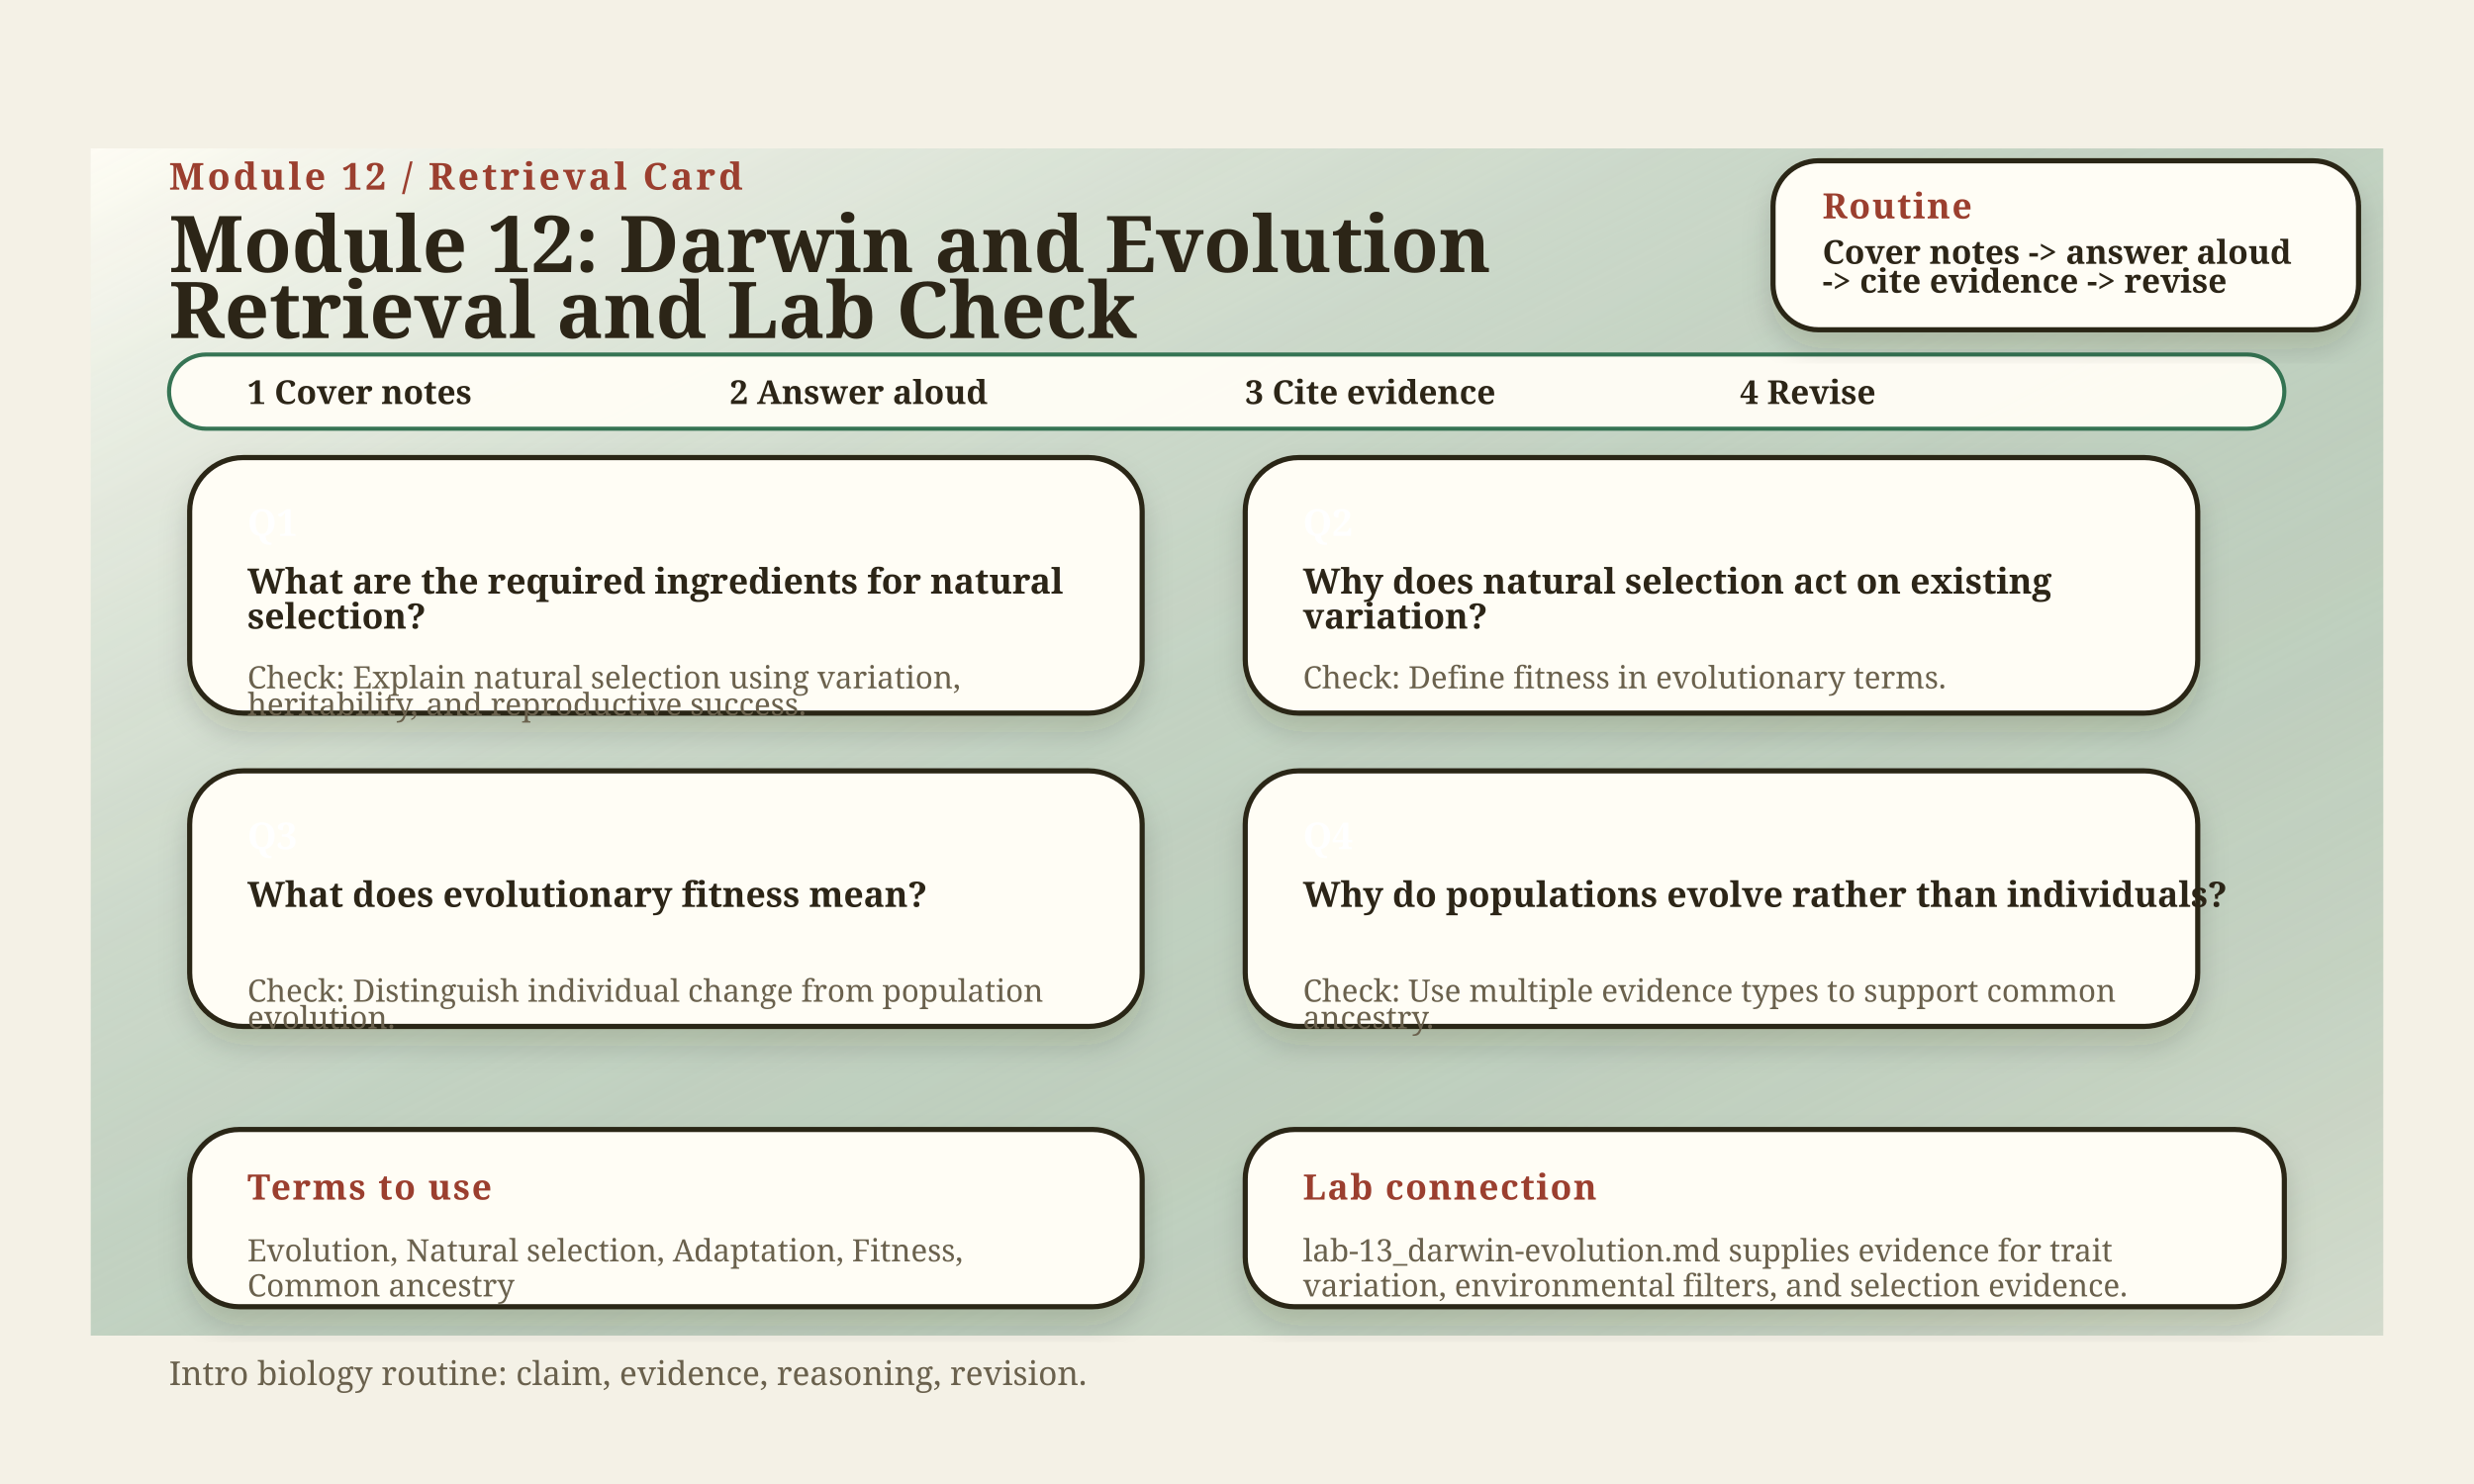
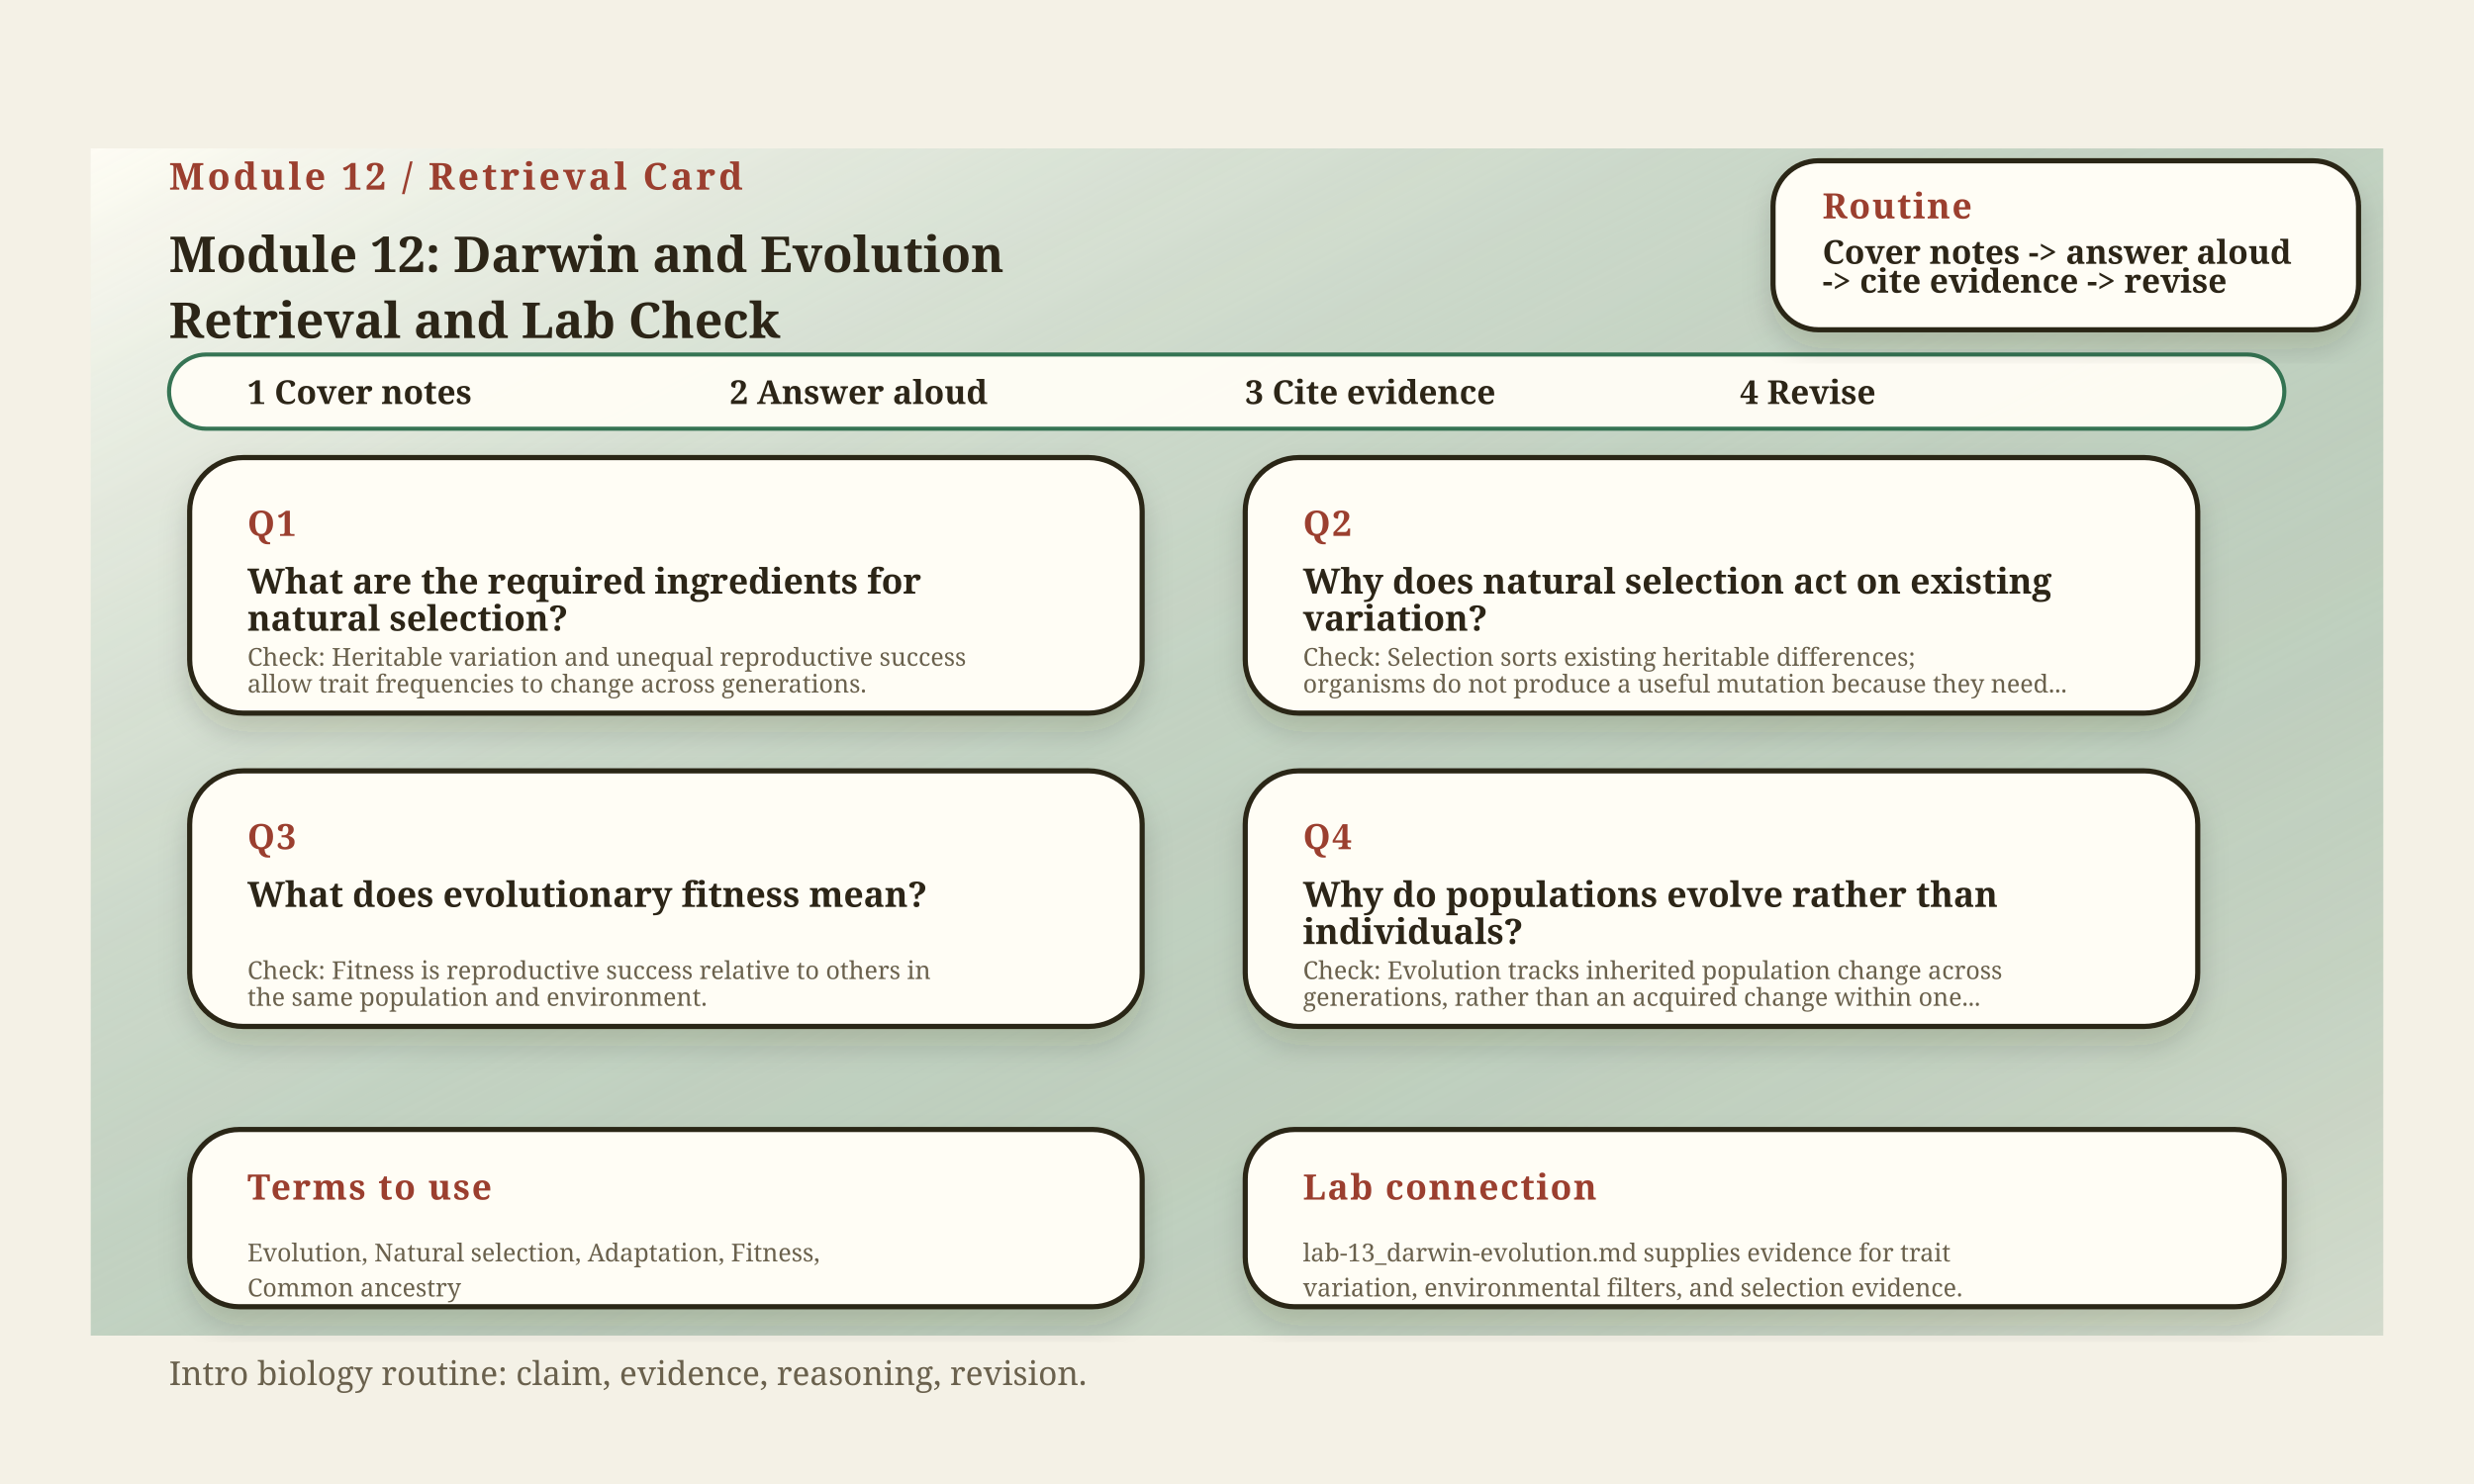
<svg xmlns="http://www.w3.org/2000/svg" width="1200" height="720" viewBox="0 0 1200 720" role="img" aria-label="Module 12: Darwin and Evolution Retrieval and Lab Check">
  <style>
    .bg { fill: #f4f1e6; }
    .halo { fill: url(#wash); opacity: 0.92; }
    .frame { fill: #fffdf5; stroke: #2c2517; stroke-width: 3; }
-     .eyebrow { fill: #9b3f2f; font: 800 18px Georgia, serif; letter-spacing: 1.5px; text-transform: uppercase; }
-     .title-text { fill: #2c2517; font: 800 38px Georgia, serif; }
-     .footer { fill: #6a614d; font: 16px Georgia, serif; }
+     .eyebrow { fill: #9b3f2f; font-weight: 800; font-size: 18px; font-family: Georgia, serif; letter-spacing: 1.5px; text-transform: uppercase; }
+     .title-text { fill: #2c2517; font-weight: 800; font-size: 24px; font-family: Georgia, serif; }
+     .footer { fill: #6a614d; font-weight: 400; font-size: 16px; font-family: Georgia, serif; }
    .claim-card, .side-card, .feedback-card, .prompt-card, .routine-card, .stage-card-bg { fill: #fffdf5; stroke: #2c2517; stroke-width: 2.5; filter: url(#shadow); }
-     .claim-kicker, .card-kicker { fill: #9b3f2f; font: 800 17px Georgia, serif; letter-spacing: 0.8px; text-transform: uppercase; }
-     .claim-text { fill: #2c2517; font: 700 25px Georgia, serif; }
+     .claim-kicker, .card-kicker { fill: #9b3f2f; font-weight: 800; font-size: 17px; font-family: Georgia, serif; letter-spacing: 0.8px; text-transform: uppercase; }
+     .claim-text { fill: #2c2517; font-weight: 700; font-size: 22px; font-family: Georgia, serif; }
    .node { fill: #fffdf5; stroke: #2f6f4e; stroke-width: 3; filter: url(#shadow); }
    .node-claim { stroke: #9b3f2f; }
    .node-mechanism { stroke: #2f6f4e; }
    .node-evidence { stroke: #567d46; }
    .node-vocabulary { stroke: #8067a9; }
    .node-application { stroke: #b26b2f; }
    .node-revision { stroke: #8a4351; }
    .cluster-pill { stroke: none; opacity: 0.92; }
    .cluster-claim { fill: #9b3f2f; }
    .cluster-mechanism { fill: #2f6f4e; }
    .cluster-evidence { fill: #6d9c57; }
    .cluster-vocabulary { fill: #9b83c6; }
    .cluster-application { fill: #d28942; }
    .cluster-revision { fill: #b85d70; }
-     .cluster-label, .legend-text { fill: white; font: 800 11px Georgia, serif; letter-spacing: 1px; text-transform: uppercase; }
-     .node-label { fill: #2c2517; font: 800 20px Georgia, serif; }
-     .node-detail { fill: #6a614d; font: 14px Georgia, serif; }
+     .cluster-label, .legend-text { fill: white; font-weight: 800; font-size: 11px; font-family: Georgia, serif; letter-spacing: 1px; text-transform: uppercase; }
+     .node-label { fill: #2c2517; font-weight: 800; font-size: 16px; font-family: Georgia, serif; }
+     .node-detail { fill: #6a614d; font-weight: 400; font-size: 12px; font-family: Georgia, serif; }
    .edge { stroke: #9b3f2f; stroke-width: 4; stroke-linecap: round; opacity: 0.72; marker-end: url(#arrowhead); }
-     .edge-label { fill: #9b3f2f; font: 700 12px Georgia, serif; text-anchor: middle; paint-order: stroke; stroke: #f4f1e6; stroke-width: 5; }
+     .edge-label { fill: #9b3f2f; font-weight: 700; font-size: 12px; font-family: Georgia, serif; text-anchor: middle; paint-order: stroke; stroke: #f4f1e6; stroke-width: 5; }
    .stage-dot { fill: #2f6f4e; }
-     .stage-num { fill: white; font: 900 18px Georgia, serif; }
-     .stage-label { fill: #2c2517; font: 800 18px Georgia, serif; }
-     .stage-detail, .mini-text, .check-text { fill: #6a614d; font: 15px Georgia, serif; }
+     .stage-num { fill: white; font-weight: 900; font-size: 18px; font-family: Georgia, serif; }
+     .stage-label { fill: #2c2517; font-weight: 800; font-size: 16px; font-family: Georgia, serif; }
+     .stage-detail, .mini-text, .check-text { fill: #6a614d; font-weight: 400; font-size: 12px; font-family: Georgia, serif; }
    .arrow { fill: none; stroke: #2f6f4e; stroke-width: 5; stroke-linecap: round; marker-end: url(#arrowhead); }
-     .prompt-text { fill: #2c2517; font: 700 17px Georgia, serif; }
-     .routine-text { fill: #2c2517; font: 700 16px Georgia, serif; }
+     .prompt-text { fill: #2c2517; font-weight: 700; font-size: 17px; font-family: Georgia, serif; }
+     .routine-text { fill: #2c2517; font-weight: 700; font-size: 16px; font-family: Georgia, serif; }
    .retrieval-step-strip { fill: #fffdf5; stroke: #2f6f4e; stroke-width: 2; opacity: 0.96; }
    .palette-high-design { fill: #9b3f2f; }
    @media print { .claim-card, .side-card, .feedback-card, .prompt-card, .routine-card, .node, .stage-card-bg { filter: none; } }
    </style>
  <defs>
    <linearGradient id="wash" x1="0" x2="1" y1="0" y2="1">
      <stop offset="0" stop-color="#fffdf5" />
      <stop offset="1" stop-color="#2f6f4e" stop-opacity="0.18" />
    </linearGradient>
    <filter id="shadow" x="-20%" y="-20%" width="140%" height="140%">
      <feDropShadow dx="0" dy="8" stdDeviation="7" flood-color="#2c2517" flood-opacity="0.16" />
    </filter>
    <marker id="arrowhead" markerWidth="12" markerHeight="8" refX="11" refY="4" orient="auto">
      <polygon points="0 0, 12 4, 0 8" fill="#2f6f4e" />
    </marker>
  </defs>
  <rect class="bg" width="1200" height="720" />
  <path class="halo" d="M44 72 H1156 V648 H44 Z" />
  <text x="82" y="92" class="eyebrow">Module 12 / Retrieval Card</text>
  <text x="82.0" y="132.0" class="title-text">
    <tspan x="82.0" dy="0">Module 12: Darwin and Evolution</tspan>
    <tspan x="82.0" dy="32">Retrieval and Lab Check</tspan>
  </text>
  <rect x="82" y="172" width="1026" height="36" rx="18" class="retrieval-step-strip" />
  <text x="120" y="196" class="routine-text">1 Cover notes</text>
  <text x="354" y="196" class="routine-text">2 Answer aloud</text>
  <text x="604" y="196" class="routine-text">3 Cite evidence</text>
  <text x="844" y="196" class="routine-text">4 Revise</text>
  <rect x="860" y="78" width="284" height="82" rx="22" class="routine-card" />
  <text x="884" y="106" class="card-kicker">Routine</text>
  <text x="884.0" y="128.0" class="routine-text">
    <tspan x="884.0" dy="0">Cover notes -&gt; answer aloud</tspan>
    <tspan x="884.0" dy="14">-&gt; cite evidence -&gt; revise</tspan>
  </text>
  <rect x="92" y="222" width="462" height="124" rx="26" class="prompt-card" />
-   <text x="120" y="260" class="stage-num">Q1</text>
+   <text x="120" y="260" class="card-kicker">Q1</text>
  <text x="120.0" y="288.0" class="prompt-text">
-     <tspan x="120.0" dy="0">What are the required ingredients for natural</tspan>
-     <tspan x="120.0" dy="17">selection?</tspan>
+     <tspan x="120.0" dy="0">What are the required ingredients for</tspan>
+     <tspan x="120.0" dy="18">natural selection?</tspan>
  </text>
-   <text x="120.0" y="334.0" class="check-text">
-     <tspan x="120.0" dy="0">Check: Explain natural selection using variation,</tspan>
-     <tspan x="120.0" dy="13">heritability, and reproductive success.</tspan>
+   <text x="120.0" y="323.0" class="check-text">
+     <tspan x="120.0" dy="0">Check: Heritable variation and unequal reproductive success</tspan>
+     <tspan x="120.0" dy="13">allow trait frequencies to change across generations.</tspan>
  </text>
  <rect x="604" y="222" width="462" height="124" rx="26" class="prompt-card" />
-   <text x="632" y="260" class="stage-num">Q2</text>
+   <text x="632" y="260" class="card-kicker">Q2</text>
  <text x="632.0" y="288.0" class="prompt-text">
    <tspan x="632.0" dy="0">Why does natural selection act on existing</tspan>
-     <tspan x="632.0" dy="17">variation?</tspan>
+     <tspan x="632.0" dy="18">variation?</tspan>
  </text>
-   <text x="632.0" y="334.0" class="check-text">
-     <tspan x="632.0" dy="0">Check: Define fitness in evolutionary terms.</tspan>
+   <text x="632.0" y="323.0" class="check-text">
+     <tspan x="632.0" dy="0">Check: Selection sorts existing heritable differences;</tspan>
+     <tspan x="632.0" dy="13">organisms do not produce a useful mutation because they need...</tspan>
  </text>
  <rect x="92" y="374" width="462" height="124" rx="26" class="prompt-card" />
-   <text x="120" y="412" class="stage-num">Q3</text>
+   <text x="120" y="412" class="card-kicker">Q3</text>
  <text x="120.0" y="440.0" class="prompt-text">
    <tspan x="120.0" dy="0">What does evolutionary fitness mean?</tspan>
  </text>
-   <text x="120.0" y="486.0" class="check-text">
-     <tspan x="120.0" dy="0">Check: Distinguish individual change from population</tspan>
-     <tspan x="120.0" dy="13">evolution.</tspan>
+   <text x="120.0" y="475.0" class="check-text">
+     <tspan x="120.0" dy="0">Check: Fitness is reproductive success relative to others in</tspan>
+     <tspan x="120.0" dy="13">the same population and environment.</tspan>
  </text>
  <rect x="604" y="374" width="462" height="124" rx="26" class="prompt-card" />
-   <text x="632" y="412" class="stage-num">Q4</text>
+   <text x="632" y="412" class="card-kicker">Q4</text>
  <text x="632.0" y="440.0" class="prompt-text">
-     <tspan x="632.0" dy="0">Why do populations evolve rather than individuals?</tspan>
+     <tspan x="632.0" dy="0">Why do populations evolve rather than</tspan>
+     <tspan x="632.0" dy="18">individuals?</tspan>
  </text>
-   <text x="632.0" y="486.0" class="check-text">
-     <tspan x="632.0" dy="0">Check: Use multiple evidence types to support common</tspan>
-     <tspan x="632.0" dy="13">ancestry.</tspan>
+   <text x="632.0" y="475.0" class="check-text">
+     <tspan x="632.0" dy="0">Check: Evolution tracks inherited population change across</tspan>
+     <tspan x="632.0" dy="13">generations, rather than an acquired change within one...</tspan>
  </text>
  <rect x="92" y="548" width="462" height="86" rx="24" class="side-card" />
  <text x="120" y="582" class="card-kicker">Terms to use</text>
  <text x="120.0" y="612.0" class="mini-text">
    <tspan x="120.0" dy="0">Evolution, Natural selection, Adaptation, Fitness,</tspan>
    <tspan x="120.0" dy="17">Common ancestry</tspan>
  </text>
  <rect x="604" y="548" width="504" height="86" rx="24" class="side-card" />
  <text x="632" y="582" class="card-kicker">Lab connection</text>
  <text x="632.0" y="612.0" class="mini-text">
    <tspan x="632.0" dy="0">lab-13_darwin-evolution.md supplies evidence for trait</tspan>
    <tspan x="632.0" dy="17">variation, environmental filters, and selection evidence.</tspan>
  </text>
  <text x="82" y="672" class="footer">Intro biology routine: claim, evidence, reasoning, revision.</text>
</svg>
